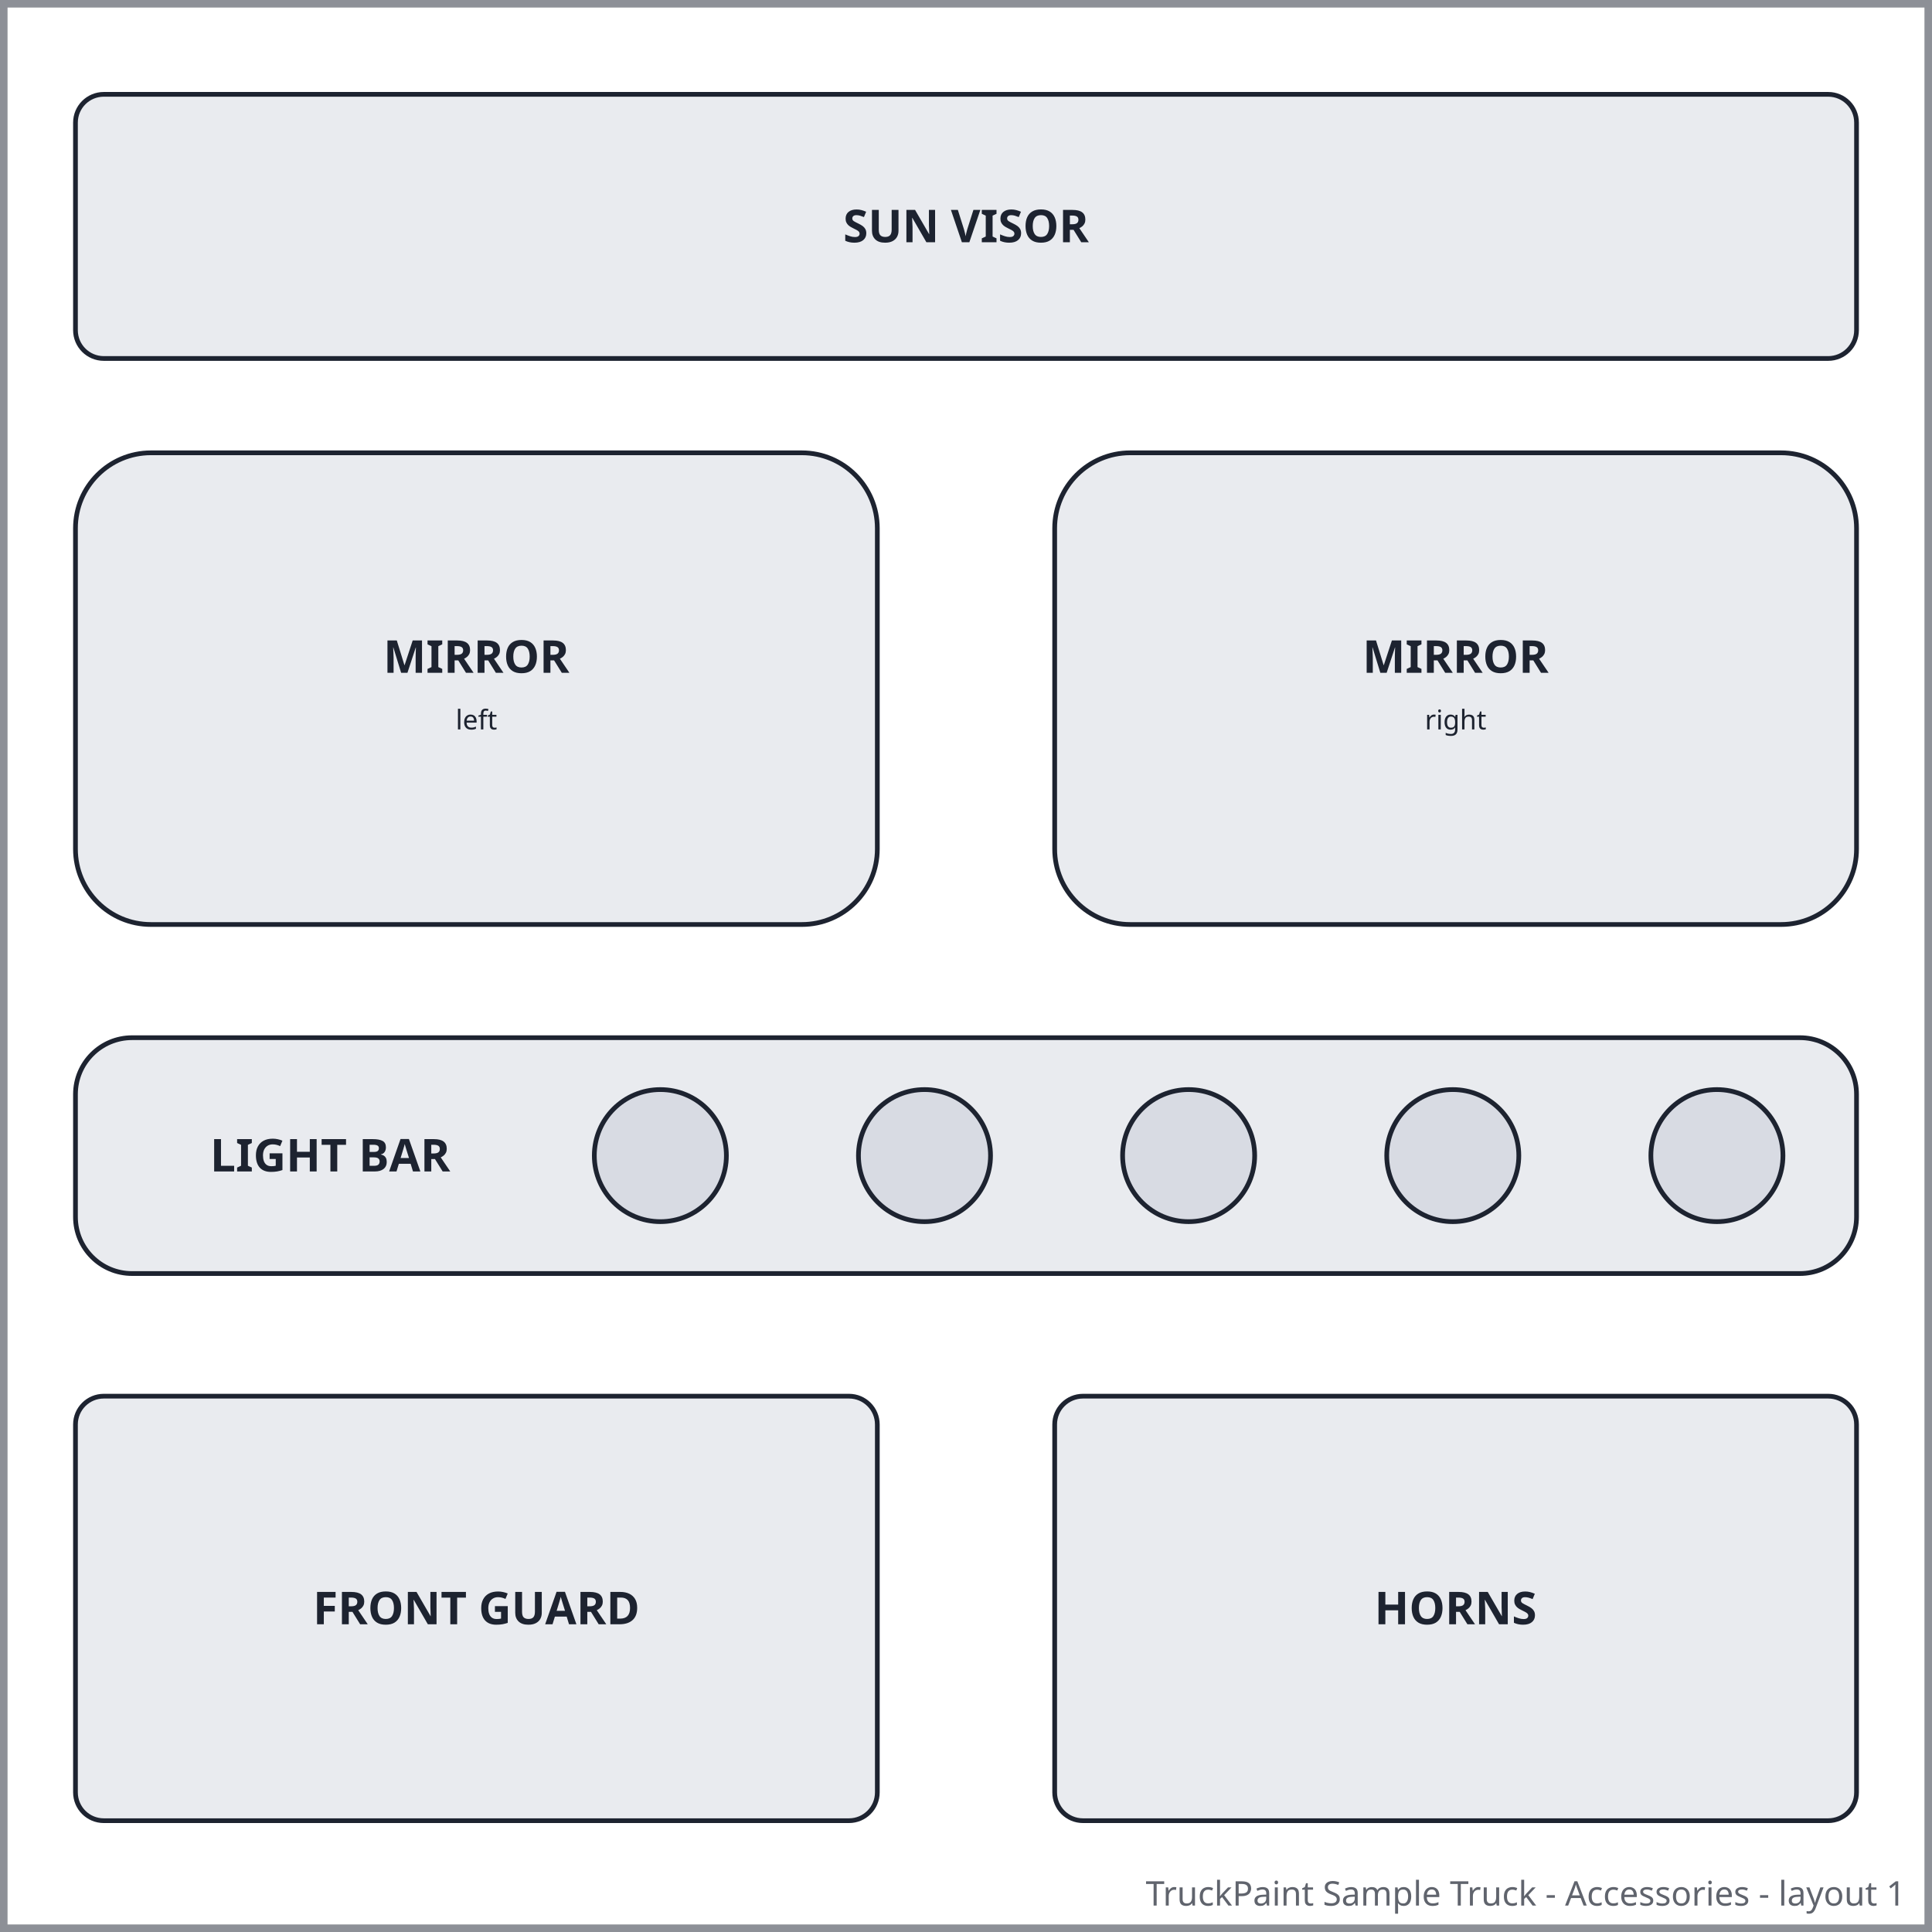
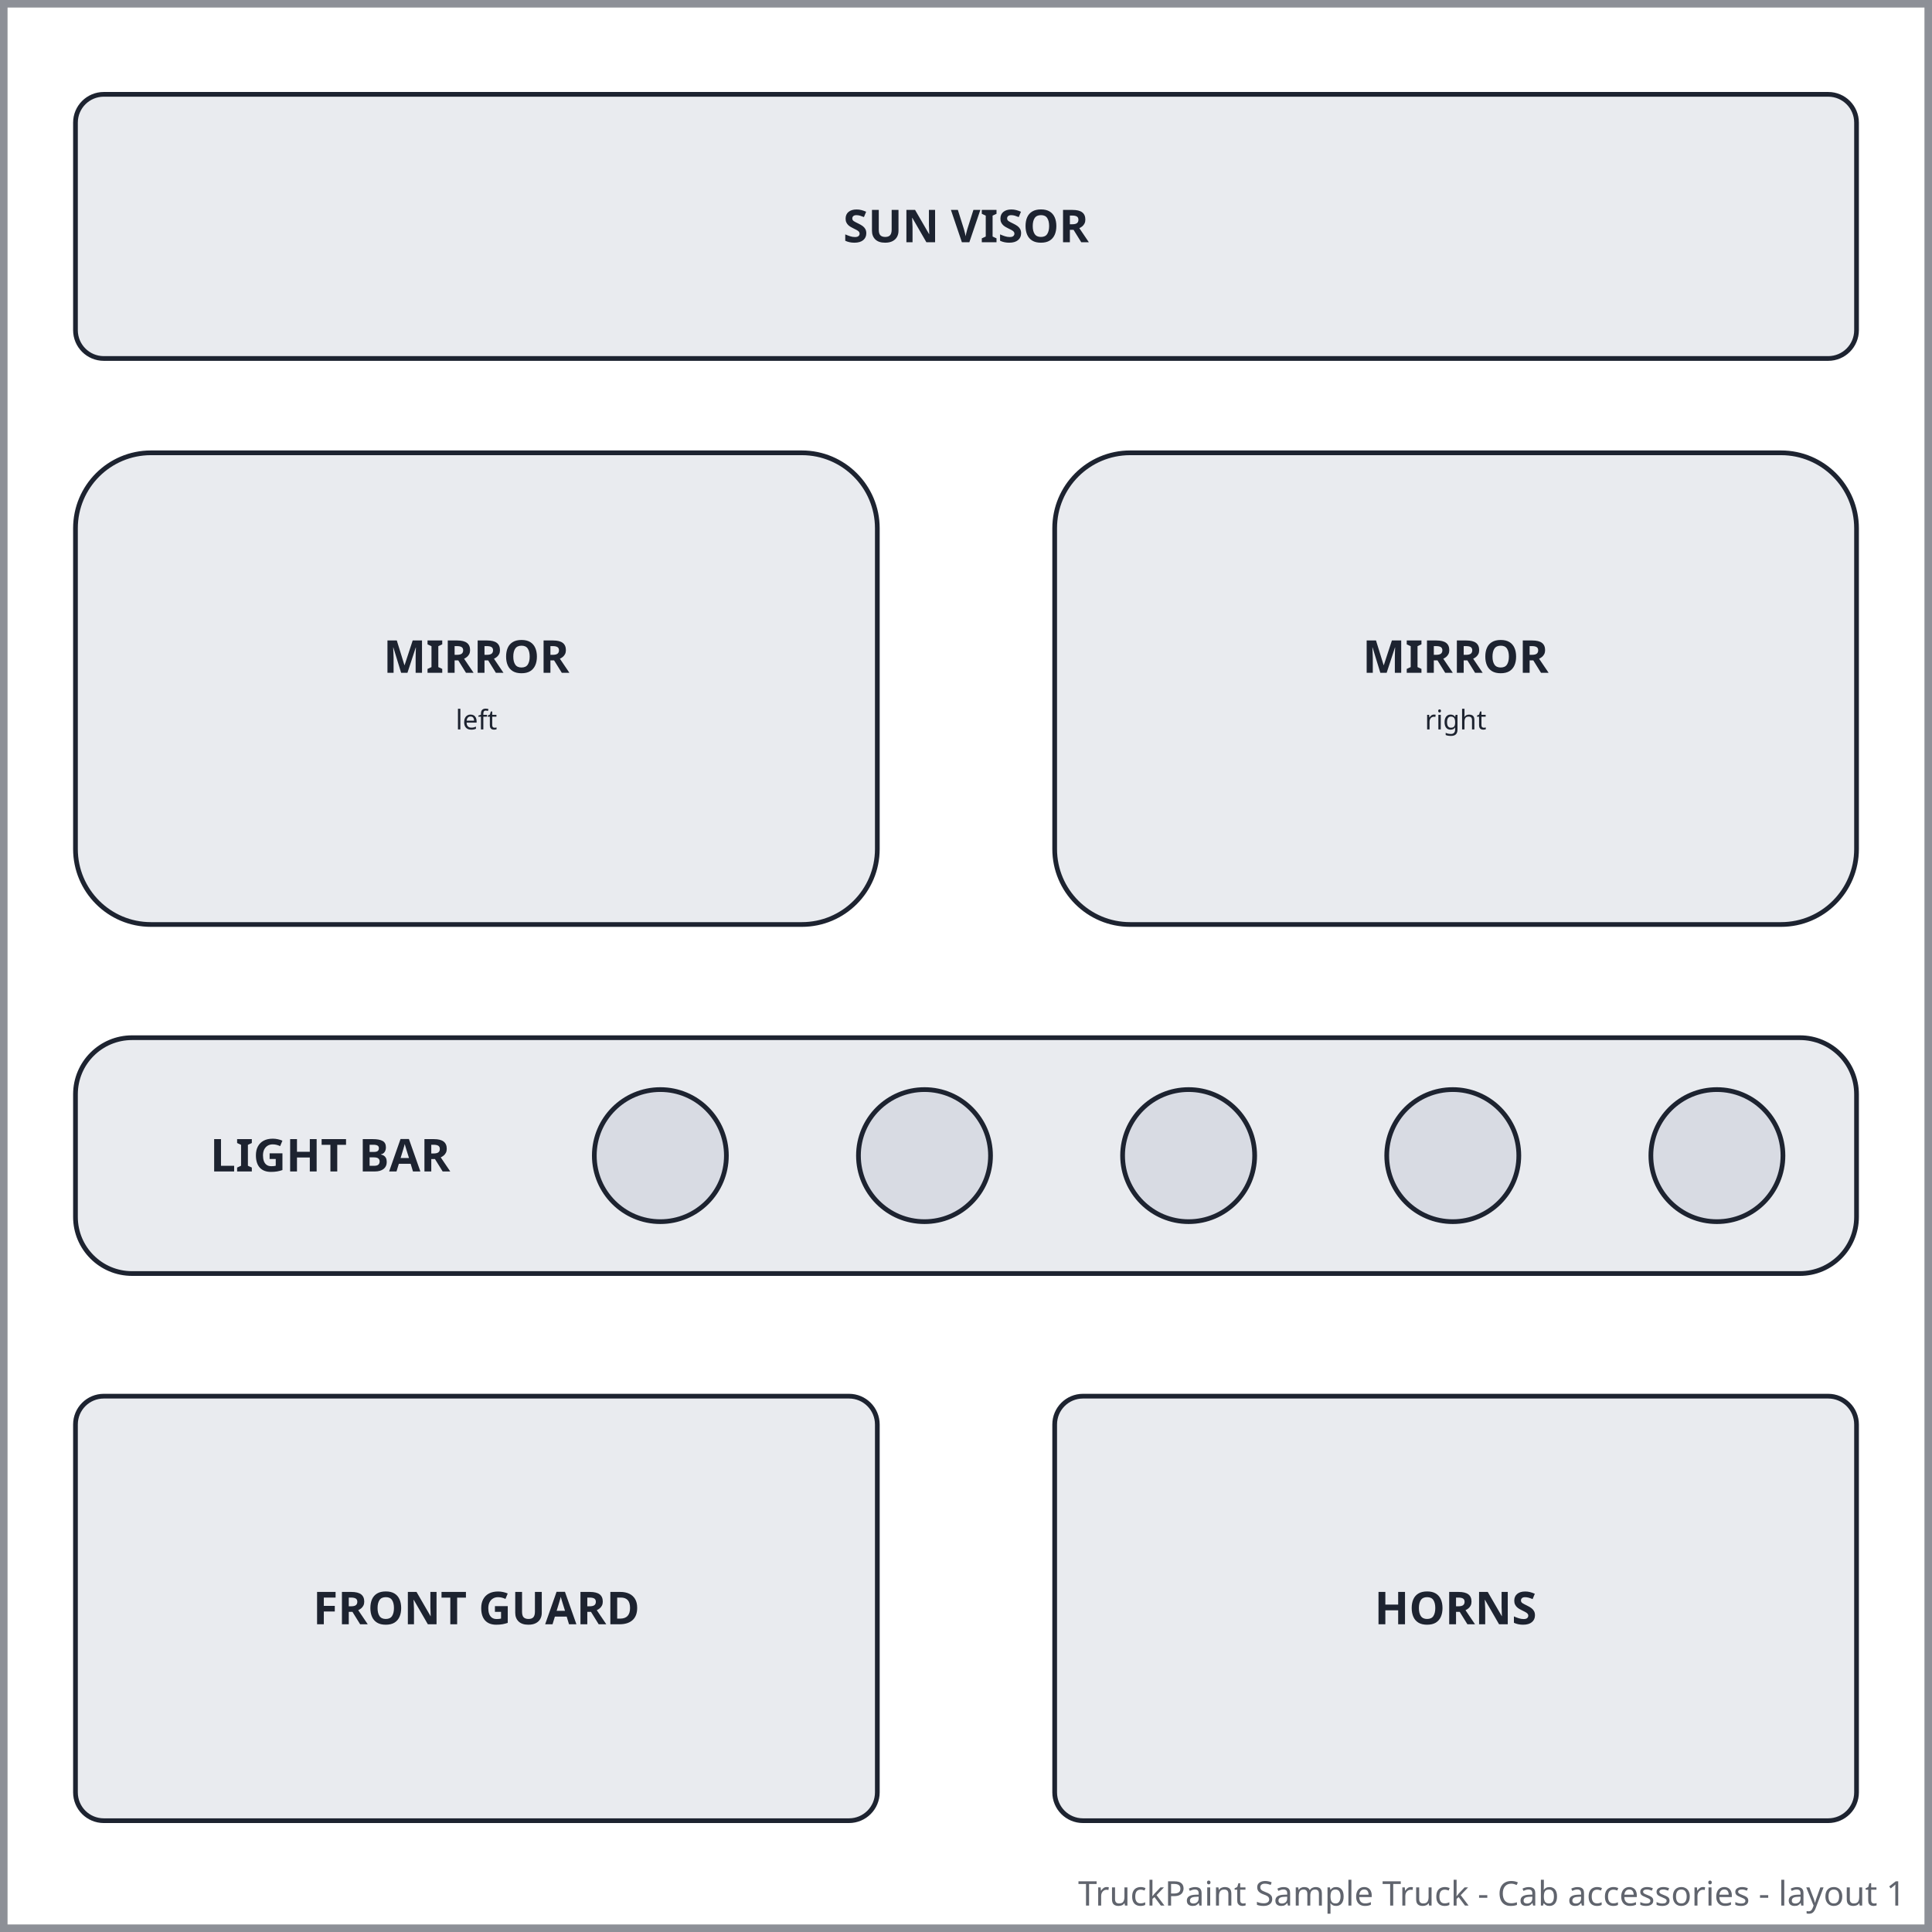
<svg xmlns="http://www.w3.org/2000/svg" width="1024" height="1024" viewBox="0 0 1024 1024">
  <rect x="2.0" y="2.0" width="1020.0" height="1020.0" fill="none" stroke="#1d2330" stroke-opacity="0.5" stroke-width="4.0" />
  <rect x="40.0" y="50.0" width="944.0" height="140.0" rx="15.0" fill="#9aa4b8" fill-opacity="0.22" stroke="#1d2330" stroke-width="2.5" />
  <text x="512.0" y="128.4" font-family="sans-serif" font-size="24.0" font-weight="bold" fill="#1d2330" text-anchor="middle">SUN VISOR</text>
  <rect x="40.0" y="240.0" width="425.0" height="250.0" rx="40.0" fill="#9aa4b8" fill-opacity="0.22" stroke="#1d2330" stroke-width="2.5" />
  <text x="252.5" y="356.6" font-family="sans-serif" font-size="24.0" font-weight="bold" fill="#1d2330" text-anchor="middle">MIRROR</text>
  <text x="252.5" y="386.6" font-family="sans-serif" font-size="14.4" fill="#1d2330" text-anchor="middle">left</text>
  <rect x="559.0" y="240.0" width="425.0" height="250.0" rx="40.0" fill="#9aa4b8" fill-opacity="0.22" stroke="#1d2330" stroke-width="2.5" />
  <text x="771.5" y="356.6" font-family="sans-serif" font-size="24.0" font-weight="bold" fill="#1d2330" text-anchor="middle">MIRROR</text>
  <text x="771.5" y="386.6" font-family="sans-serif" font-size="14.4" fill="#1d2330" text-anchor="middle">right</text>
  <rect x="40.0" y="550.0" width="944.0" height="125.0" rx="30.0" fill="#9aa4b8" fill-opacity="0.22" stroke="#1d2330" stroke-width="2.5" />
  <text x="175.0" y="620.9" font-family="sans-serif" font-size="24.0" font-weight="bold" fill="#1d2330" text-anchor="middle">LIGHT BAR</text>
  <circle cx="350.0" cy="612.5" r="35.0" fill="#9aa4b8" fill-opacity="0.22" stroke="#1d2330" stroke-width="2.5" />
  <circle cx="490.0" cy="612.5" r="35.0" fill="#9aa4b8" fill-opacity="0.22" stroke="#1d2330" stroke-width="2.5" />
  <circle cx="630.0" cy="612.5" r="35.0" fill="#9aa4b8" fill-opacity="0.22" stroke="#1d2330" stroke-width="2.5" />
  <circle cx="770.0" cy="612.5" r="35.0" fill="#9aa4b8" fill-opacity="0.22" stroke="#1d2330" stroke-width="2.5" />
  <circle cx="910.0" cy="612.5" r="35.0" fill="#9aa4b8" fill-opacity="0.22" stroke="#1d2330" stroke-width="2.5" />
  <rect x="40.0" y="740.0" width="425.0" height="225.0" rx="15.0" fill="#9aa4b8" fill-opacity="0.22" stroke="#1d2330" stroke-width="2.5" />
  <text x="252.5" y="860.9" font-family="sans-serif" font-size="24.0" font-weight="bold" fill="#1d2330" text-anchor="middle">FRONT GUARD</text>
  <rect x="559.0" y="740.0" width="425.0" height="225.0" rx="15.0" fill="#9aa4b8" fill-opacity="0.22" stroke="#1d2330" stroke-width="2.5" />
  <text x="771.5" y="860.9" font-family="sans-serif" font-size="24.0" font-weight="bold" fill="#1d2330" text-anchor="middle">HORNS</text>
-   <text x="1010.0" y="1010.0" font-family="sans-serif" font-size="18.0" fill="#1d2330" fill-opacity="0.7" text-anchor="end">TruckPaint Sample Truck - Accessories - layout 1</text>
+   <text x="1010.0" y="1010.0" font-family="sans-serif" font-size="18.0" fill="#1d2330" fill-opacity="0.7" text-anchor="end">TruckPaint Sample Truck - Cab accessories - layout 1</text>
</svg>
